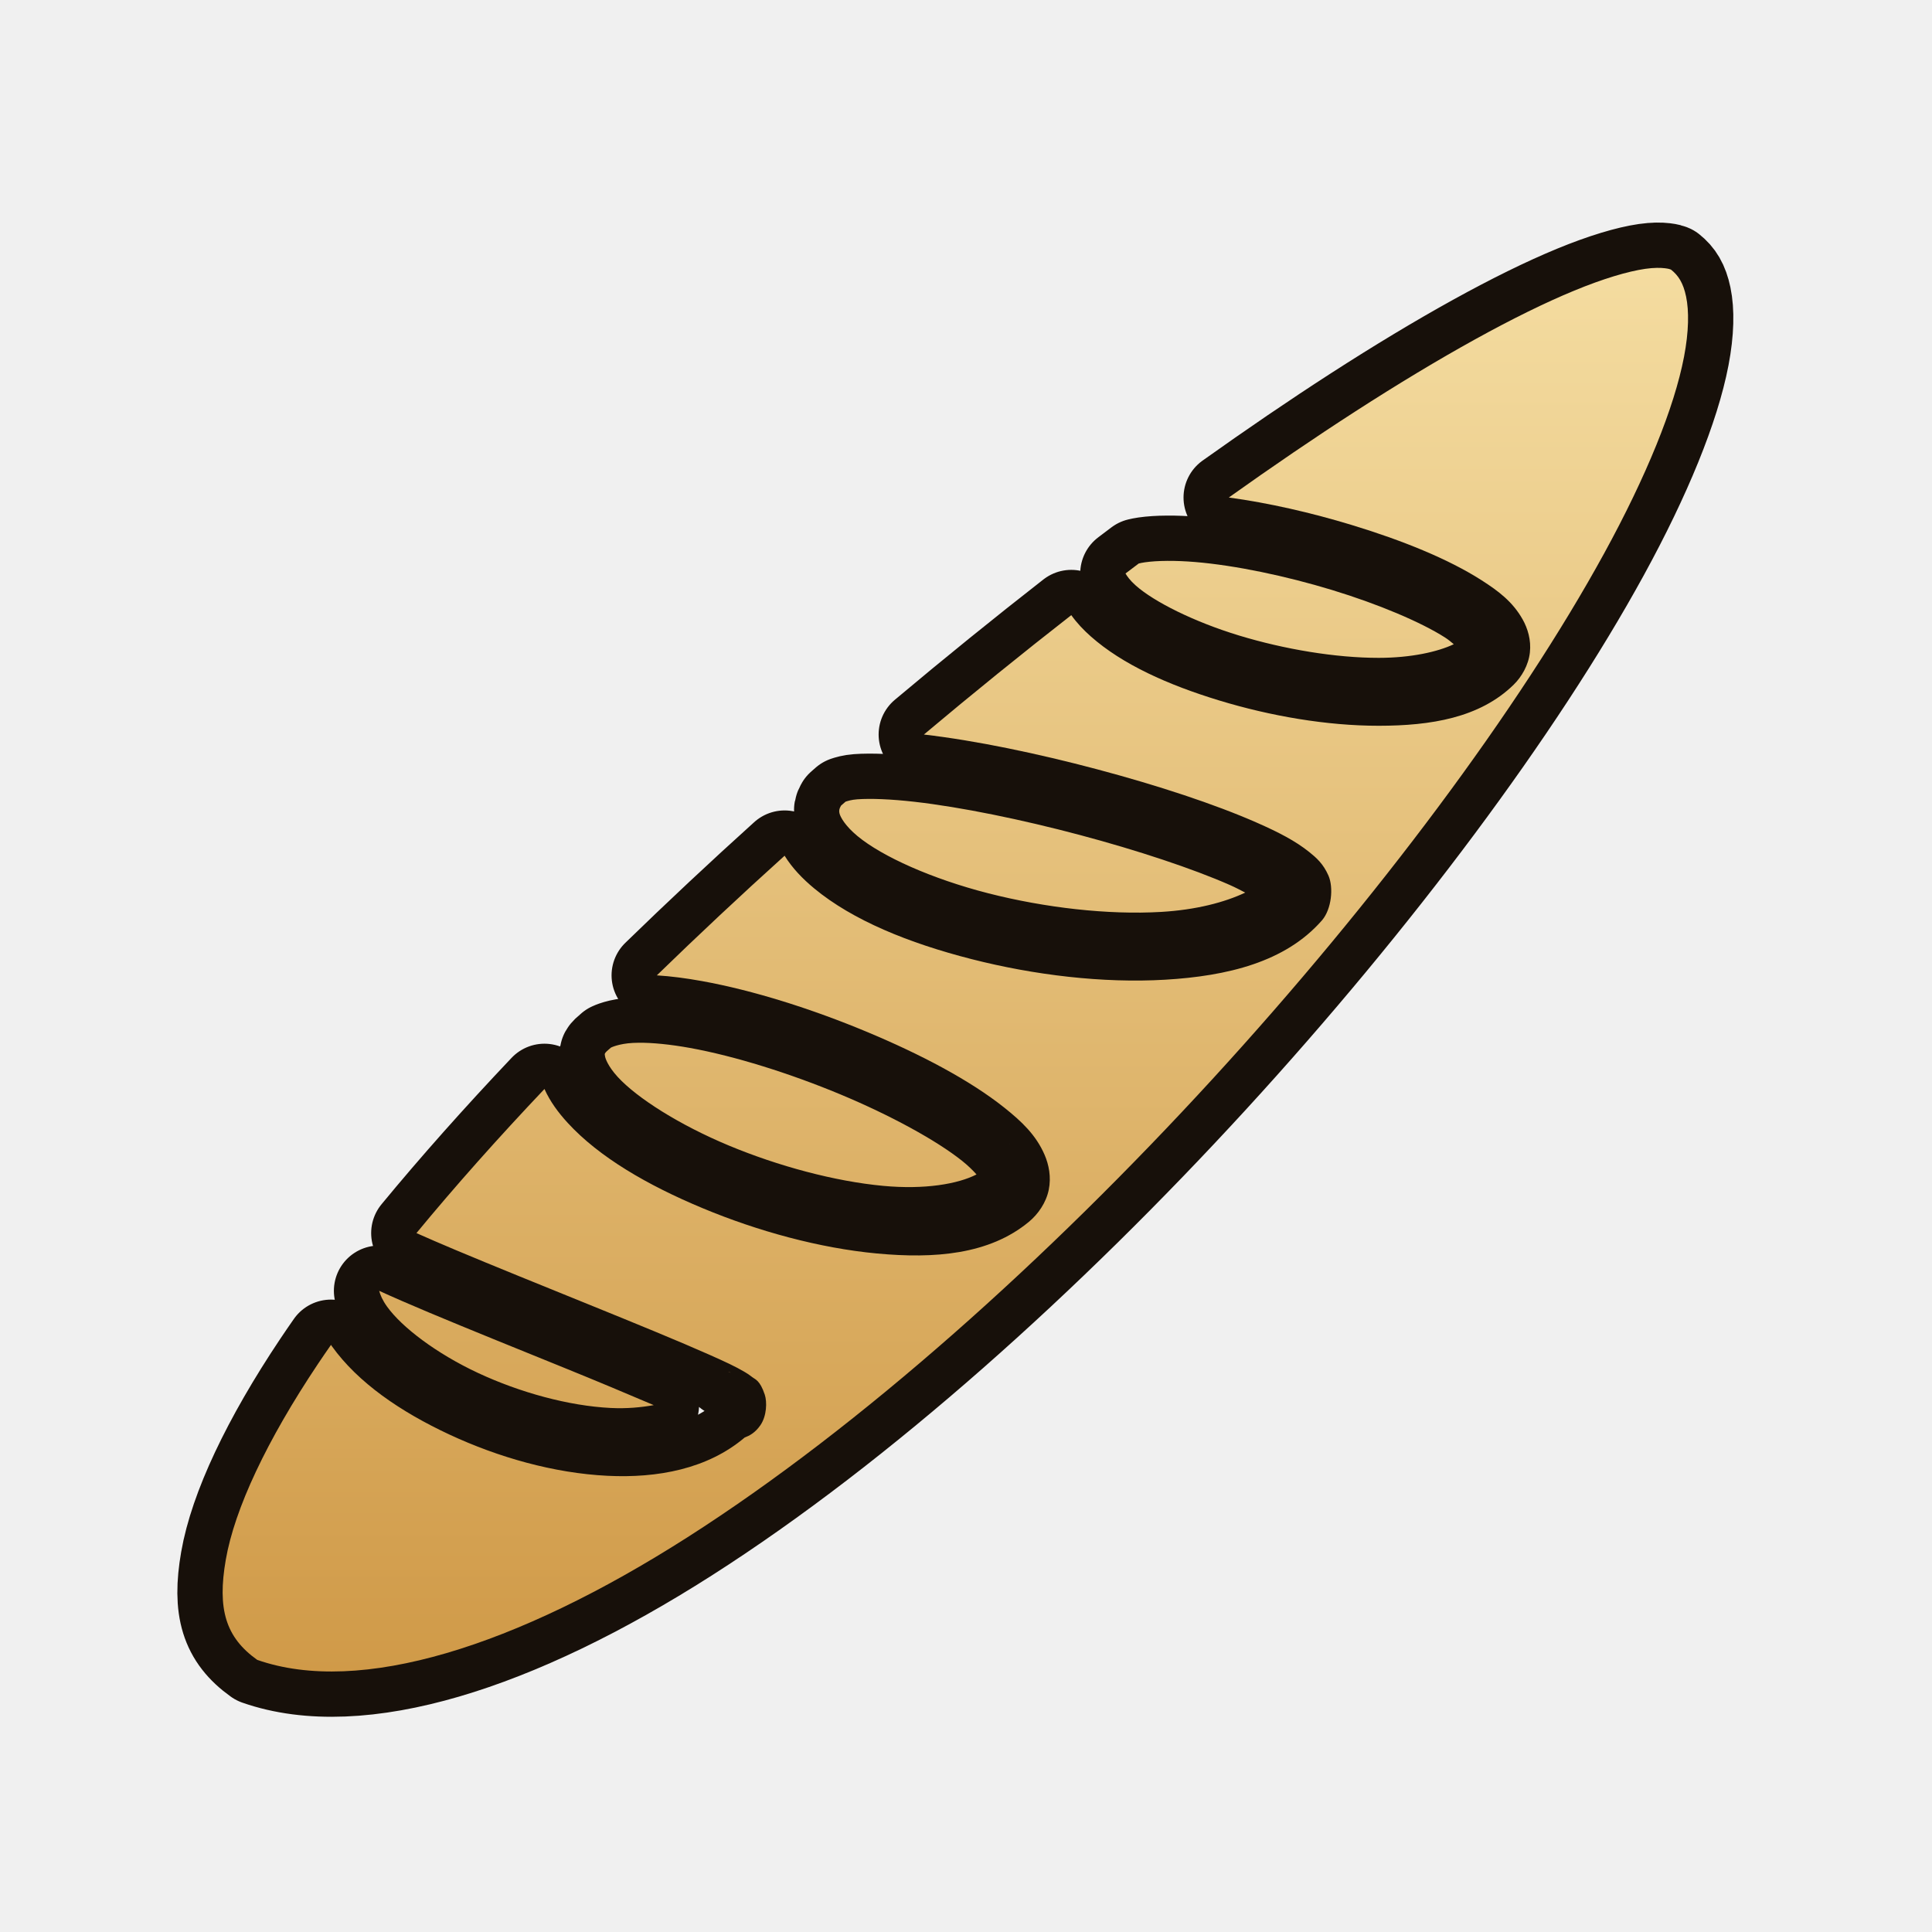
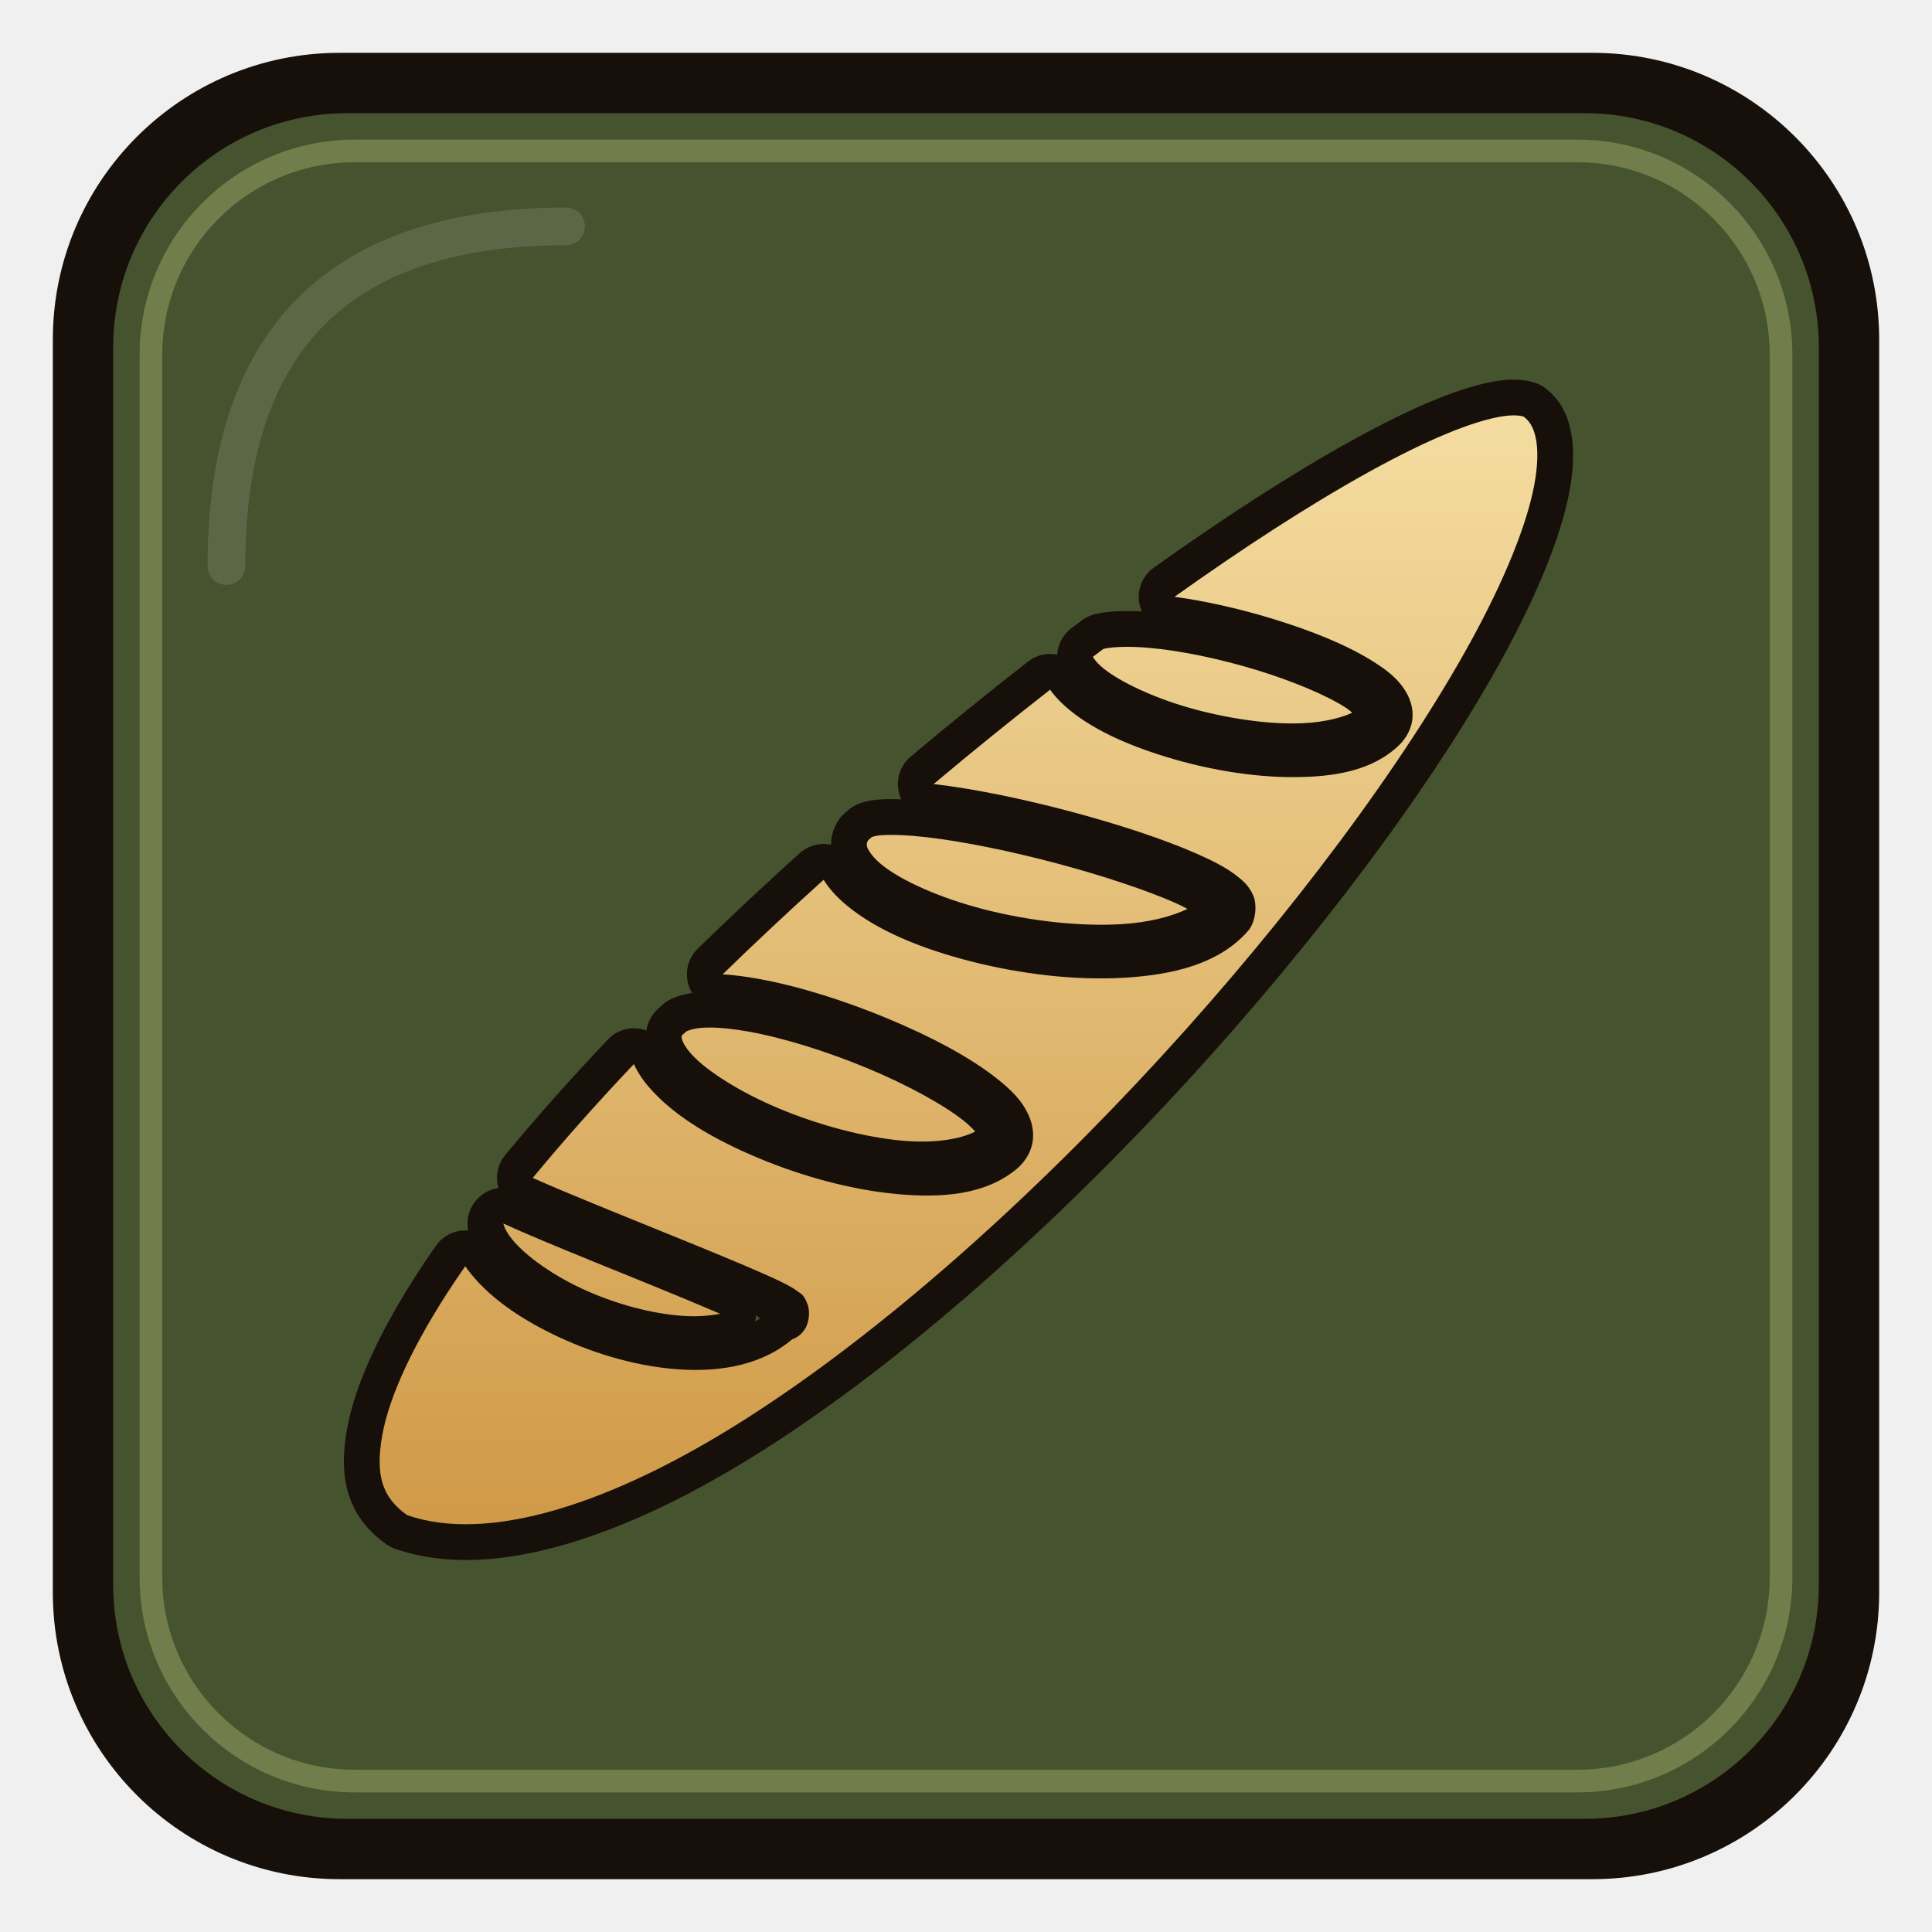
<svg xmlns="http://www.w3.org/2000/svg" viewBox="0 0 512 512">
-   <defs>
-     <linearGradient id="g" x1="0" y1="0" x2="0" y2="1">
-       <stop offset="0" stop-color="#f4dca0" />
-       <stop offset="1" stop-color="#d09a48" />
-     </linearGradient>
-   </defs>
-   <g fill="#17100a" stroke="#17100a" stroke-width="24" stroke-linejoin="round" stroke-linecap="round">
-     <path d="M439.037 70.988c-.863.015-1.87.09-3.025.256-4.62.668-11.12 2.598-18.8 5.764-15.356 6.332-35.49 17.488-58.085 32.056-10.66 6.874-21.892 14.53-33.48 22.78 10.542 1.434 21.866 4.025 32.61 7.295 13.316 4.05 25.552 8.98 34.42 14.663 4.432 2.842 8.204 5.667 10.84 10.35 1.316 2.34 2.297 5.443 1.917 8.794-.38 3.352-2.178 6.43-4.3 8.51-8.985 8.797-21.99 10.87-35.734 10.88-13.745.01-28.705-2.57-42.283-6.702-13.578-4.132-25.66-9.55-34.033-16.967-1.918-1.698-3.696-3.562-5.182-5.647-12.937 10.092-26.03 20.69-39.058 31.636 13.723 1.595 30.11 5.017 45.906 9.217 15.972 4.247 31.2 9.237 42.393 14.174 5.595 2.468 10.117 4.77 13.834 7.762 1.858 1.494 3.706 3.09 5.08 6.24 1.373 3.147.824 8.837-1.67 11.794l-.063.074-.064.072c-9.658 10.965-24.988 14.673-41.48 15.645-16.493.97-34.706-1.22-51.31-5.46-16.602-4.24-31.486-10.272-41.71-18.745-3.056-2.533-5.797-5.367-7.832-8.655-11.588 10.454-22.92 21.07-33.858 31.705 3.804.238 7.784.764 11.934 1.514 13.726 2.48 29.222 7.414 43.584 13.4 14.362 5.984 27.44 12.87 36.582 20.155 4.57 3.642 8.357 7.21 10.637 12.444 1.14 2.617 1.822 5.92 1.12 9.33-.705 3.412-2.815 6.448-5.245 8.46-10.528 8.725-25.07 9.825-40.282 8.405-15.21-1.42-31.55-5.902-46.17-11.995-14.62-6.092-27.44-13.526-35.783-22.62-2.49-2.712-4.678-5.668-6.158-8.98-12.3 12.98-23.7 25.79-33.927 38.192 2.974 1.324 6.326 2.778 10.225 4.416 10.34 4.345 23.245 9.548 35.516 14.53 12.27 4.98 23.877 9.728 31.904 13.294 4.013 1.784 6.97 3.142 9.402 4.598.608.364 1.188.723 1.944 1.328.755.605 2.044.798 3.318 4.643.637 1.922.535 5.66-1.16 8.107-1.435 2.072-2.972 2.808-4.147 3.244-9.86 8.365-23.137 10.813-36.383 10.158-14.2-.7-28.93-4.89-41.896-10.94-12.967-6.05-24.194-13.735-31.11-23.372-.09-.125-.173-.257-.26-.383-1.19 1.71-2.36 3.41-3.484 5.092-13.493 20.18-22.052 38.325-24.396 51.848-2.266 13.074-.056 20.56 8.332 26.537 27.173 9.512 68.542-3.463 113.99-32.473 46-29.36 95.61-73.934 139.207-121.496 43.6-47.562 81.272-98.21 103.74-139.24 11.235-20.515 18.607-38.696 21.18-52.12 1.287-6.714 1.34-12.173.547-15.96-.76-3.624-2.037-5.587-4.006-7.15-.15-.068-.588-.24-1.63-.362-.577-.067-1.296-.112-2.16-.098zM309.3 148.638c-2.248.014-4.24.143-5.882.378-.615.087-1.15.2-1.645.318-1.166.877-2.333 1.76-3.503 2.646.392.687 1.174 1.82 2.746 3.213 4.83 4.278 15.34 9.57 27.34 13.223 12.003 3.652 25.61 5.93 37.03 5.922 8.56-.006 15.623-1.592 19.878-3.613-.705-.58-1.298-1.125-2.3-1.768-6.332-4.058-17.682-8.866-29.946-12.598-12.265-3.733-25.61-6.527-36.29-7.42-2.672-.22-5.178-.32-7.427-.303zm-79.116 63.08c-1.102.005-2.105.042-2.996.108-1.53.114-2.527.43-3.11.625l-1.197 1.05c-.515.858-.555 1.393-.413 2.023.225 1 1.515 3.343 4.78 6.047 6.526 5.41 19.736 11.35 34.677 15.166 14.94 3.816 31.724 5.76 45.797 4.93 9.23-.544 16.816-2.534 22.28-5.12-1.302-.668-2.52-1.323-4.12-2.03-9.73-4.29-24.446-9.178-39.755-13.248-15.31-4.07-31.336-7.372-43.785-8.788-3.113-.353-6.01-.583-8.574-.69-1.283-.055-2.48-.08-3.582-.073zm-60.93 64.622c-.52.004-1.02.02-1.496.043-3.812.194-5.854 1.242-5.852 1.24-2.023 1.676-1.628 1.627-1.578 2.225.05.597.81 2.758 3.38 5.558 5.14 5.6 16.37 12.726 29.444 18.174 13.074 5.448 28.073 9.49 40.92 10.688 10.977 1.024 19.784-.492 24.715-3.026-.896-1.007-2.168-2.29-3.834-3.617-6.77-5.395-18.957-12.064-32.29-17.62-13.33-5.555-27.958-10.148-39.86-12.298-5.208-.94-9.903-1.398-13.55-1.367zm-68.772 65.744c.314 1.124.86 2.463 2.116 4.21 3.898 5.432 13.047 12.403 24.097 17.56 11.05 5.156 23.983 8.722 35.176 9.275 4.2.206 7.93-.144 11.382-.755-7.07-3.01-14.585-6.175-23.92-9.965-12.24-4.97-25.176-10.182-35.717-14.61-5.057-2.126-9.463-4.037-13.133-5.716zm92.657 21.596c-.023 0-.1.026-.122.027l.625.033c-.062-.003-.165-.072-.504-.06z" />
-   </g>
-   <g fill="url(#g)">
-     <path d="M439.037 70.988c-.863.015-1.87.09-3.025.256-4.62.668-11.12 2.598-18.8 5.764-15.356 6.332-35.49 17.488-58.085 32.056-10.66 6.874-21.892 14.53-33.48 22.78 10.542 1.434 21.866 4.025 32.61 7.295 13.316 4.05 25.552 8.98 34.42 14.663 4.432 2.842 8.204 5.667 10.84 10.35 1.316 2.34 2.297 5.443 1.917 8.794-.38 3.352-2.178 6.43-4.3 8.51-8.985 8.797-21.99 10.87-35.734 10.88-13.745.01-28.705-2.57-42.283-6.702-13.578-4.132-25.66-9.55-34.033-16.967-1.918-1.698-3.696-3.562-5.182-5.647-12.937 10.092-26.03 20.69-39.058 31.636 13.723 1.595 30.11 5.017 45.906 9.217 15.972 4.247 31.2 9.237 42.393 14.174 5.595 2.468 10.117 4.77 13.834 7.762 1.858 1.494 3.706 3.09 5.08 6.24 1.373 3.147.824 8.837-1.67 11.794l-.063.074-.064.072c-9.658 10.965-24.988 14.673-41.48 15.645-16.493.97-34.706-1.22-51.31-5.46-16.602-4.24-31.486-10.272-41.71-18.745-3.056-2.533-5.797-5.367-7.832-8.655-11.588 10.454-22.92 21.07-33.858 31.705 3.804.238 7.784.764 11.934 1.514 13.726 2.48 29.222 7.414 43.584 13.4 14.362 5.984 27.44 12.87 36.582 20.155 4.57 3.642 8.357 7.21 10.637 12.444 1.14 2.617 1.822 5.92 1.12 9.33-.705 3.412-2.815 6.448-5.245 8.46-10.528 8.725-25.07 9.825-40.282 8.405-15.21-1.42-31.55-5.902-46.17-11.995-14.62-6.092-27.44-13.526-35.783-22.62-2.49-2.712-4.678-5.668-6.158-8.98-12.3 12.98-23.7 25.79-33.927 38.192 2.974 1.324 6.326 2.778 10.225 4.416 10.34 4.345 23.245 9.548 35.516 14.53 12.27 4.98 23.877 9.728 31.904 13.294 4.013 1.784 6.97 3.142 9.402 4.598.608.364 1.188.723 1.944 1.328.755.605 2.044.798 3.318 4.643.637 1.922.535 5.66-1.16 8.107-1.435 2.072-2.972 2.808-4.147 3.244-9.86 8.365-23.137 10.813-36.383 10.158-14.2-.7-28.93-4.89-41.896-10.94-12.967-6.05-24.194-13.735-31.11-23.372-.09-.125-.173-.257-.26-.383-1.19 1.71-2.36 3.41-3.484 5.092-13.493 20.18-22.052 38.325-24.396 51.848-2.266 13.074-.056 20.56 8.332 26.537 27.173 9.512 68.542-3.463 113.99-32.473 46-29.36 95.61-73.934 139.207-121.496 43.6-47.562 81.272-98.21 103.74-139.24 11.235-20.515 18.607-38.696 21.18-52.12 1.287-6.714 1.34-12.173.547-15.96-.76-3.624-2.037-5.587-4.006-7.15-.15-.068-.588-.24-1.63-.362-.577-.067-1.296-.112-2.16-.098zM309.3 148.638c-2.248.014-4.24.143-5.882.378-.615.087-1.15.2-1.645.318-1.166.877-2.333 1.76-3.503 2.646.392.687 1.174 1.82 2.746 3.213 4.83 4.278 15.34 9.57 27.34 13.223 12.003 3.652 25.61 5.93 37.03 5.922 8.56-.006 15.623-1.592 19.878-3.613-.705-.58-1.298-1.125-2.3-1.768-6.332-4.058-17.682-8.866-29.946-12.598-12.265-3.733-25.61-6.527-36.29-7.42-2.672-.22-5.178-.32-7.427-.303zm-79.116 63.08c-1.102.005-2.105.042-2.996.108-1.53.114-2.527.43-3.11.625l-1.197 1.05c-.515.858-.555 1.393-.413 2.023.225 1 1.515 3.343 4.78 6.047 6.526 5.41 19.736 11.35 34.677 15.166 14.94 3.816 31.724 5.76 45.797 4.93 9.23-.544 16.816-2.534 22.28-5.12-1.302-.668-2.52-1.323-4.12-2.03-9.73-4.29-24.446-9.178-39.755-13.248-15.31-4.07-31.336-7.372-43.785-8.788-3.113-.353-6.01-.583-8.574-.69-1.283-.055-2.48-.08-3.582-.073zm-60.93 64.622c-.52.004-1.02.02-1.496.043-3.812.194-5.854 1.242-5.852 1.24-2.023 1.676-1.628 1.627-1.578 2.225.05.597.81 2.758 3.38 5.558 5.14 5.6 16.37 12.726 29.444 18.174 13.074 5.448 28.073 9.49 40.92 10.688 10.977 1.024 19.784-.492 24.715-3.026-.896-1.007-2.168-2.29-3.834-3.617-6.77-5.395-18.957-12.064-32.29-17.62-13.33-5.555-27.958-10.148-39.86-12.298-5.208-.94-9.903-1.398-13.55-1.367zm-68.772 65.744c.314 1.124.86 2.463 2.116 4.21 3.898 5.432 13.047 12.403 24.097 17.56 11.05 5.156 23.983 8.722 35.176 9.275 4.2.206 7.93-.144 11.382-.755-7.07-3.01-14.585-6.175-23.92-9.965-12.24-4.97-25.176-10.182-35.717-14.61-5.057-2.126-9.463-4.037-13.133-5.716zm92.657 21.596c-.023 0-.1.026-.122.027l.625.033c-.062-.003-.165-.072-.504-.06z" />
+   <rect x="14" y="14" width="484" height="484" rx="76" fill="#17100a" />
+   <rect x="30" y="30" width="452" height="452" rx="62" fill="#46532f" />
+   <rect x="40" y="40" width="432" height="432" rx="54" fill="none" stroke="#93a265" stroke-opacity="0.55" stroke-width="6" />
+   <path d="M60 150 Q60 60 150 60" fill="none" stroke="#fff" stroke-opacity="0.12" stroke-width="10" stroke-linecap="round" />
+   <g transform="translate(54 54) scale(0.79)">
+     <defs>
+       <linearGradient id="g" x1="0" y1="0" x2="0" y2="1">
+         <stop offset="0" stop-color="#f4dca0" />
+         <stop offset="1" stop-color="#d09a48" />
+       </linearGradient>
+     </defs>
+     <g fill="#17100a" stroke="#17100a" stroke-width="24" stroke-linejoin="round" stroke-linecap="round">
+       <path d="M439.037 70.988c-.863.015-1.87.09-3.025.256-4.62.668-11.12 2.598-18.8 5.764-15.356 6.332-35.49 17.488-58.085 32.056-10.66 6.874-21.892 14.53-33.48 22.78 10.542 1.434 21.866 4.025 32.61 7.295 13.316 4.05 25.552 8.98 34.42 14.663 4.432 2.842 8.204 5.667 10.84 10.35 1.316 2.34 2.297 5.443 1.917 8.794-.38 3.352-2.178 6.43-4.3 8.51-8.985 8.797-21.99 10.87-35.734 10.88-13.745.01-28.705-2.57-42.283-6.702-13.578-4.132-25.66-9.55-34.033-16.967-1.918-1.698-3.696-3.562-5.182-5.647-12.937 10.092-26.03 20.69-39.058 31.636 13.723 1.595 30.11 5.017 45.906 9.217 15.972 4.247 31.2 9.237 42.393 14.174 5.595 2.468 10.117 4.77 13.834 7.762 1.858 1.494 3.706 3.09 5.08 6.24 1.373 3.147.824 8.837-1.67 11.794l-.063.074-.064.072c-9.658 10.965-24.988 14.673-41.48 15.645-16.493.97-34.706-1.22-51.31-5.46-16.602-4.24-31.486-10.272-41.71-18.745-3.056-2.533-5.797-5.367-7.832-8.655-11.588 10.454-22.92 21.07-33.858 31.705 3.804.238 7.784.764 11.934 1.514 13.726 2.48 29.222 7.414 43.584 13.4 14.362 5.984 27.44 12.87 36.582 20.155 4.57 3.642 8.357 7.21 10.637 12.444 1.14 2.617 1.822 5.92 1.12 9.33-.705 3.412-2.815 6.448-5.245 8.46-10.528 8.725-25.07 9.825-40.282 8.405-15.21-1.42-31.55-5.902-46.17-11.995-14.62-6.092-27.44-13.526-35.783-22.62-2.49-2.712-4.678-5.668-6.158-8.98-12.3 12.98-23.7 25.79-33.927 38.192 2.974 1.324 6.326 2.778 10.225 4.416 10.34 4.345 23.245 9.548 35.516 14.53 12.27 4.98 23.877 9.728 31.904 13.294 4.013 1.784 6.97 3.142 9.402 4.598.608.364 1.188.723 1.944 1.328.755.605 2.044.798 3.318 4.643.637 1.922.535 5.66-1.16 8.107-1.435 2.072-2.972 2.808-4.147 3.244-9.86 8.365-23.137 10.813-36.383 10.158-14.2-.7-28.93-4.89-41.896-10.94-12.967-6.05-24.194-13.735-31.11-23.372-.09-.125-.173-.257-.26-.383-1.19 1.71-2.36 3.41-3.484 5.092-13.493 20.18-22.052 38.325-24.396 51.848-2.266 13.074-.056 20.56 8.332 26.537 27.173 9.512 68.542-3.463 113.99-32.473 46-29.36 95.61-73.934 139.207-121.496 43.6-47.562 81.272-98.21 103.74-139.24 11.235-20.515 18.607-38.696 21.18-52.12 1.287-6.714 1.34-12.173.547-15.96-.76-3.624-2.037-5.587-4.006-7.15-.15-.068-.588-.24-1.63-.362-.577-.067-1.296-.112-2.16-.098zM309.3 148.638c-2.248.014-4.24.143-5.882.378-.615.087-1.15.2-1.645.318-1.166.877-2.333 1.76-3.503 2.646.392.687 1.174 1.82 2.746 3.213 4.83 4.278 15.34 9.57 27.34 13.223 12.003 3.652 25.61 5.93 37.03 5.922 8.56-.006 15.623-1.592 19.878-3.613-.705-.58-1.298-1.125-2.3-1.768-6.332-4.058-17.682-8.866-29.946-12.598-12.265-3.733-25.61-6.527-36.29-7.42-2.672-.22-5.178-.32-7.427-.303zm-79.116 63.08c-1.102.005-2.105.042-2.996.108-1.53.114-2.527.43-3.11.625l-1.197 1.05c-.515.858-.555 1.393-.413 2.023.225 1 1.515 3.343 4.78 6.047 6.526 5.41 19.736 11.35 34.677 15.166 14.94 3.816 31.724 5.76 45.797 4.93 9.23-.544 16.816-2.534 22.28-5.12-1.302-.668-2.52-1.323-4.12-2.03-9.73-4.29-24.446-9.178-39.755-13.248-15.31-4.07-31.336-7.372-43.785-8.788-3.113-.353-6.01-.583-8.574-.69-1.283-.055-2.48-.08-3.582-.073zm-60.93 64.622c-.52.004-1.02.02-1.496.043-3.812.194-5.854 1.242-5.852 1.24-2.023 1.676-1.628 1.627-1.578 2.225.05.597.81 2.758 3.38 5.558 5.14 5.6 16.37 12.726 29.444 18.174 13.074 5.448 28.073 9.49 40.92 10.688 10.977 1.024 19.784-.492 24.715-3.026-.896-1.007-2.168-2.29-3.834-3.617-6.77-5.395-18.957-12.064-32.29-17.62-13.33-5.555-27.958-10.148-39.86-12.298-5.208-.94-9.903-1.398-13.55-1.367zm-68.772 65.744c.314 1.124.86 2.463 2.116 4.21 3.898 5.432 13.047 12.403 24.097 17.56 11.05 5.156 23.983 8.722 35.176 9.275 4.2.206 7.93-.144 11.382-.755-7.07-3.01-14.585-6.175-23.92-9.965-12.24-4.97-25.176-10.182-35.717-14.61-5.057-2.126-9.463-4.037-13.133-5.716zm92.657 21.596c-.023 0-.1.026-.122.027l.625.033c-.062-.003-.165-.072-.504-.06z" />
+     </g>
+     <g fill="url(#g)">
+       <path d="M439.037 70.988c-.863.015-1.87.09-3.025.256-4.62.668-11.12 2.598-18.8 5.764-15.356 6.332-35.49 17.488-58.085 32.056-10.66 6.874-21.892 14.53-33.48 22.78 10.542 1.434 21.866 4.025 32.61 7.295 13.316 4.05 25.552 8.98 34.42 14.663 4.432 2.842 8.204 5.667 10.84 10.35 1.316 2.34 2.297 5.443 1.917 8.794-.38 3.352-2.178 6.43-4.3 8.51-8.985 8.797-21.99 10.87-35.734 10.88-13.745.01-28.705-2.57-42.283-6.702-13.578-4.132-25.66-9.55-34.033-16.967-1.918-1.698-3.696-3.562-5.182-5.647-12.937 10.092-26.03 20.69-39.058 31.636 13.723 1.595 30.11 5.017 45.906 9.217 15.972 4.247 31.2 9.237 42.393 14.174 5.595 2.468 10.117 4.77 13.834 7.762 1.858 1.494 3.706 3.09 5.08 6.24 1.373 3.147.824 8.837-1.67 11.794l-.063.074-.064.072c-9.658 10.965-24.988 14.673-41.48 15.645-16.493.97-34.706-1.22-51.31-5.46-16.602-4.24-31.486-10.272-41.71-18.745-3.056-2.533-5.797-5.367-7.832-8.655-11.588 10.454-22.92 21.07-33.858 31.705 3.804.238 7.784.764 11.934 1.514 13.726 2.48 29.222 7.414 43.584 13.4 14.362 5.984 27.44 12.87 36.582 20.155 4.57 3.642 8.357 7.21 10.637 12.444 1.14 2.617 1.822 5.92 1.12 9.33-.705 3.412-2.815 6.448-5.245 8.46-10.528 8.725-25.07 9.825-40.282 8.405-15.21-1.42-31.55-5.902-46.17-11.995-14.62-6.092-27.44-13.526-35.783-22.62-2.49-2.712-4.678-5.668-6.158-8.98-12.3 12.98-23.7 25.79-33.927 38.192 2.974 1.324 6.326 2.778 10.225 4.416 10.34 4.345 23.245 9.548 35.516 14.53 12.27 4.98 23.877 9.728 31.904 13.294 4.013 1.784 6.97 3.142 9.402 4.598.608.364 1.188.723 1.944 1.328.755.605 2.044.798 3.318 4.643.637 1.922.535 5.66-1.16 8.107-1.435 2.072-2.972 2.808-4.147 3.244-9.86 8.365-23.137 10.813-36.383 10.158-14.2-.7-28.93-4.89-41.896-10.94-12.967-6.05-24.194-13.735-31.11-23.372-.09-.125-.173-.257-.26-.383-1.19 1.71-2.36 3.41-3.484 5.092-13.493 20.18-22.052 38.325-24.396 51.848-2.266 13.074-.056 20.56 8.332 26.537 27.173 9.512 68.542-3.463 113.99-32.473 46-29.36 95.61-73.934 139.207-121.496 43.6-47.562 81.272-98.21 103.74-139.24 11.235-20.515 18.607-38.696 21.18-52.12 1.287-6.714 1.34-12.173.547-15.96-.76-3.624-2.037-5.587-4.006-7.15-.15-.068-.588-.24-1.63-.362-.577-.067-1.296-.112-2.16-.098zM309.3 148.638c-2.248.014-4.24.143-5.882.378-.615.087-1.15.2-1.645.318-1.166.877-2.333 1.76-3.503 2.646.392.687 1.174 1.82 2.746 3.213 4.83 4.278 15.34 9.57 27.34 13.223 12.003 3.652 25.61 5.93 37.03 5.922 8.56-.006 15.623-1.592 19.878-3.613-.705-.58-1.298-1.125-2.3-1.768-6.332-4.058-17.682-8.866-29.946-12.598-12.265-3.733-25.61-6.527-36.29-7.42-2.672-.22-5.178-.32-7.427-.303zm-79.116 63.08c-1.102.005-2.105.042-2.996.108-1.53.114-2.527.43-3.11.625l-1.197 1.05c-.515.858-.555 1.393-.413 2.023.225 1 1.515 3.343 4.78 6.047 6.526 5.41 19.736 11.35 34.677 15.166 14.94 3.816 31.724 5.76 45.797 4.93 9.23-.544 16.816-2.534 22.28-5.12-1.302-.668-2.52-1.323-4.12-2.03-9.73-4.29-24.446-9.178-39.755-13.248-15.31-4.07-31.336-7.372-43.785-8.788-3.113-.353-6.01-.583-8.574-.69-1.283-.055-2.48-.08-3.582-.073zm-60.93 64.622c-.52.004-1.02.02-1.496.043-3.812.194-5.854 1.242-5.852 1.24-2.023 1.676-1.628 1.627-1.578 2.225.05.597.81 2.758 3.38 5.558 5.14 5.6 16.37 12.726 29.444 18.174 13.074 5.448 28.073 9.49 40.92 10.688 10.977 1.024 19.784-.492 24.715-3.026-.896-1.007-2.168-2.29-3.834-3.617-6.77-5.395-18.957-12.064-32.29-17.62-13.33-5.555-27.958-10.148-39.86-12.298-5.208-.94-9.903-1.398-13.55-1.367zm-68.772 65.744c.314 1.124.86 2.463 2.116 4.21 3.898 5.432 13.047 12.403 24.097 17.56 11.05 5.156 23.983 8.722 35.176 9.275 4.2.206 7.93-.144 11.382-.755-7.07-3.01-14.585-6.175-23.92-9.965-12.24-4.97-25.176-10.182-35.717-14.61-5.057-2.126-9.463-4.037-13.133-5.716zm92.657 21.596c-.023 0-.1.026-.122.027l.625.033c-.062-.003-.165-.072-.504-.06z" />
+     </g>
  </g>
</svg>
